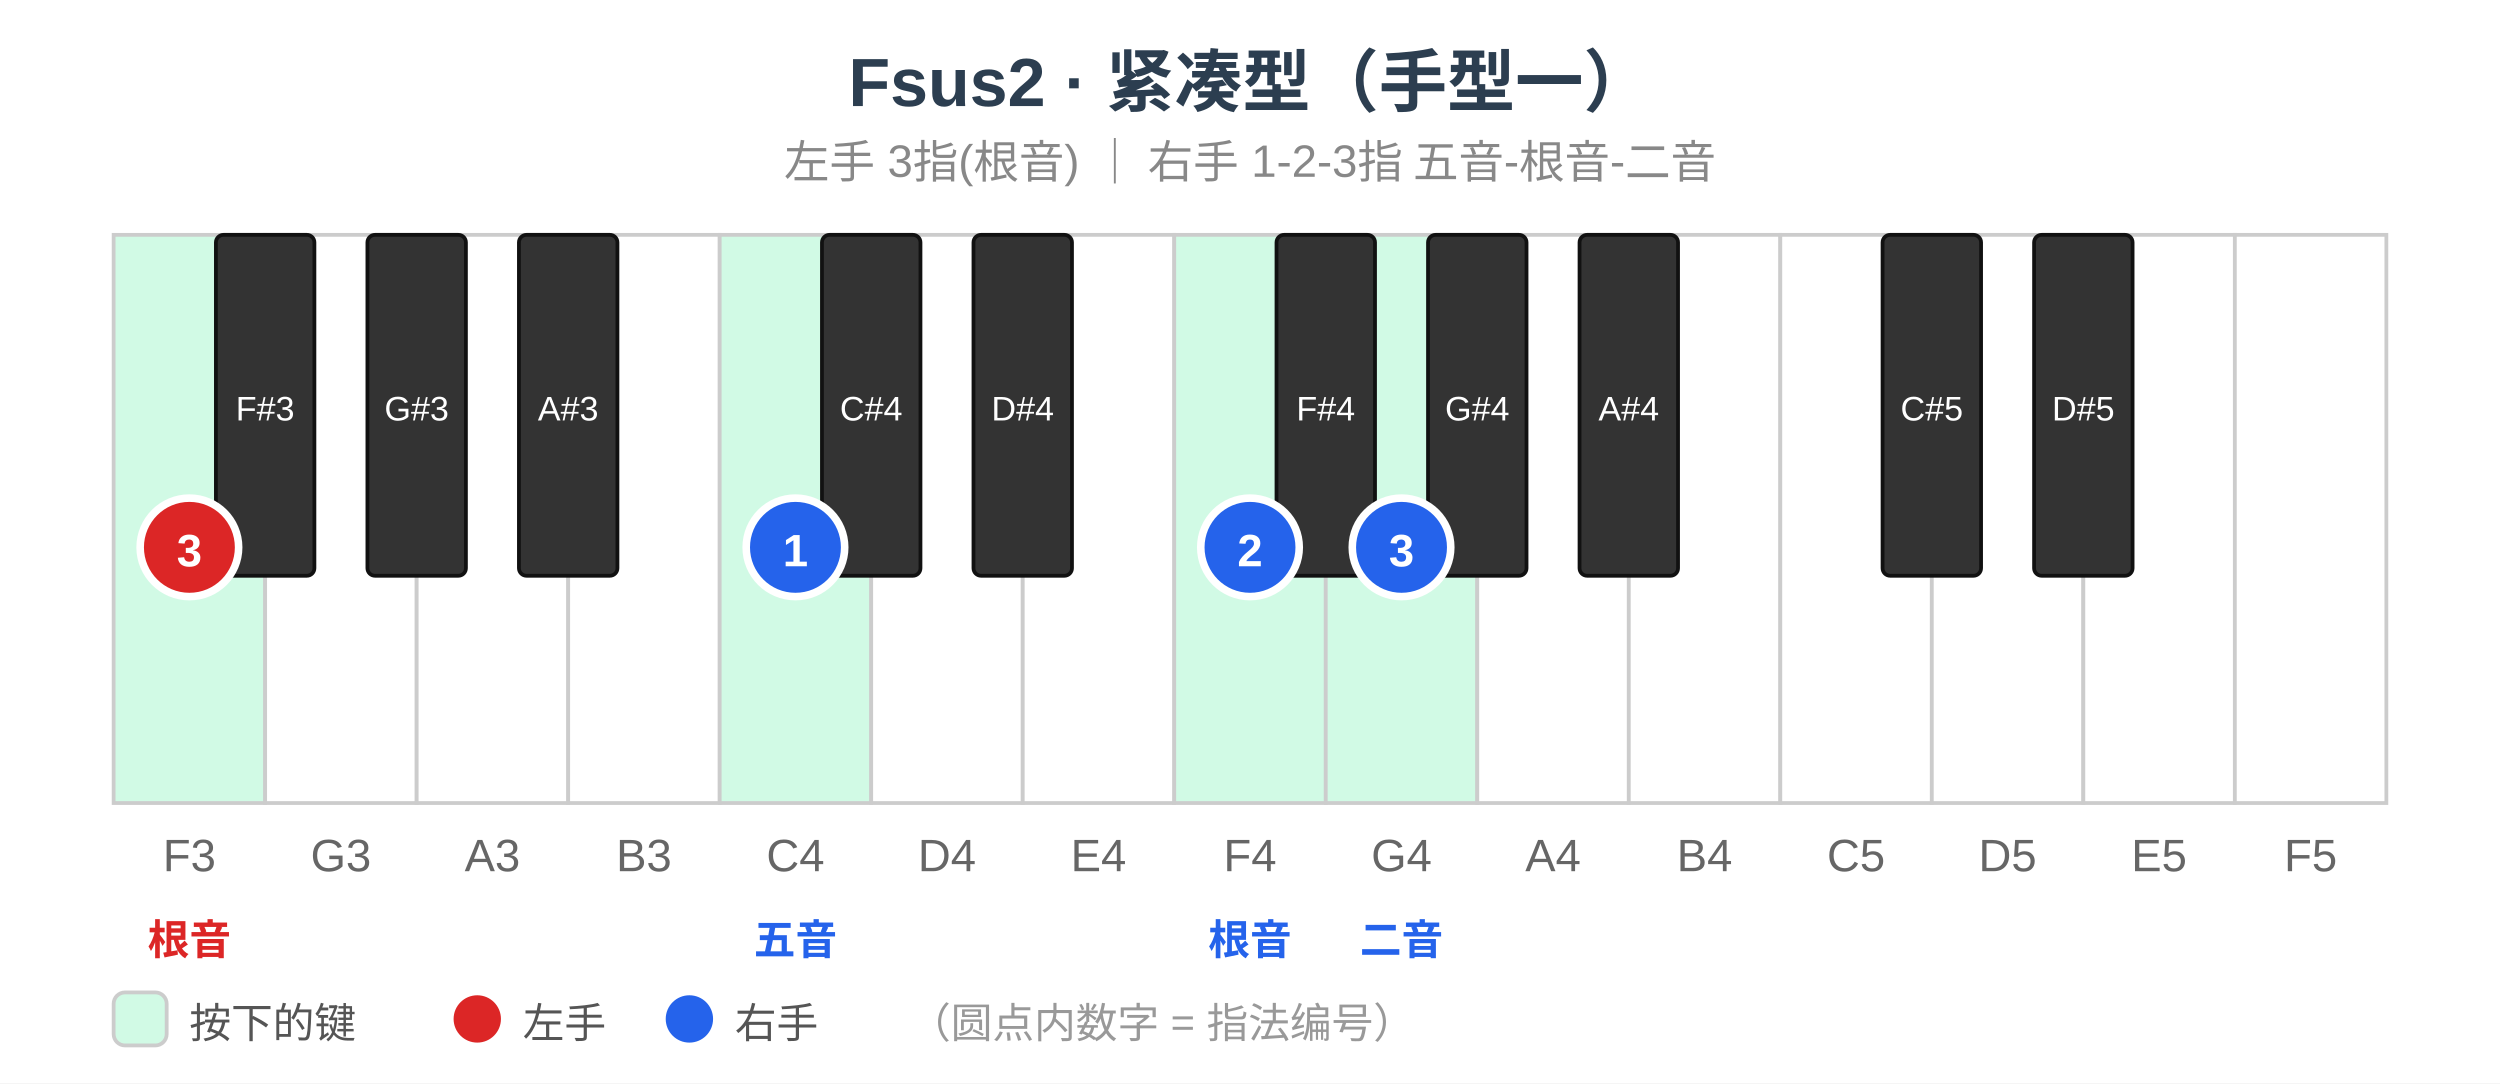
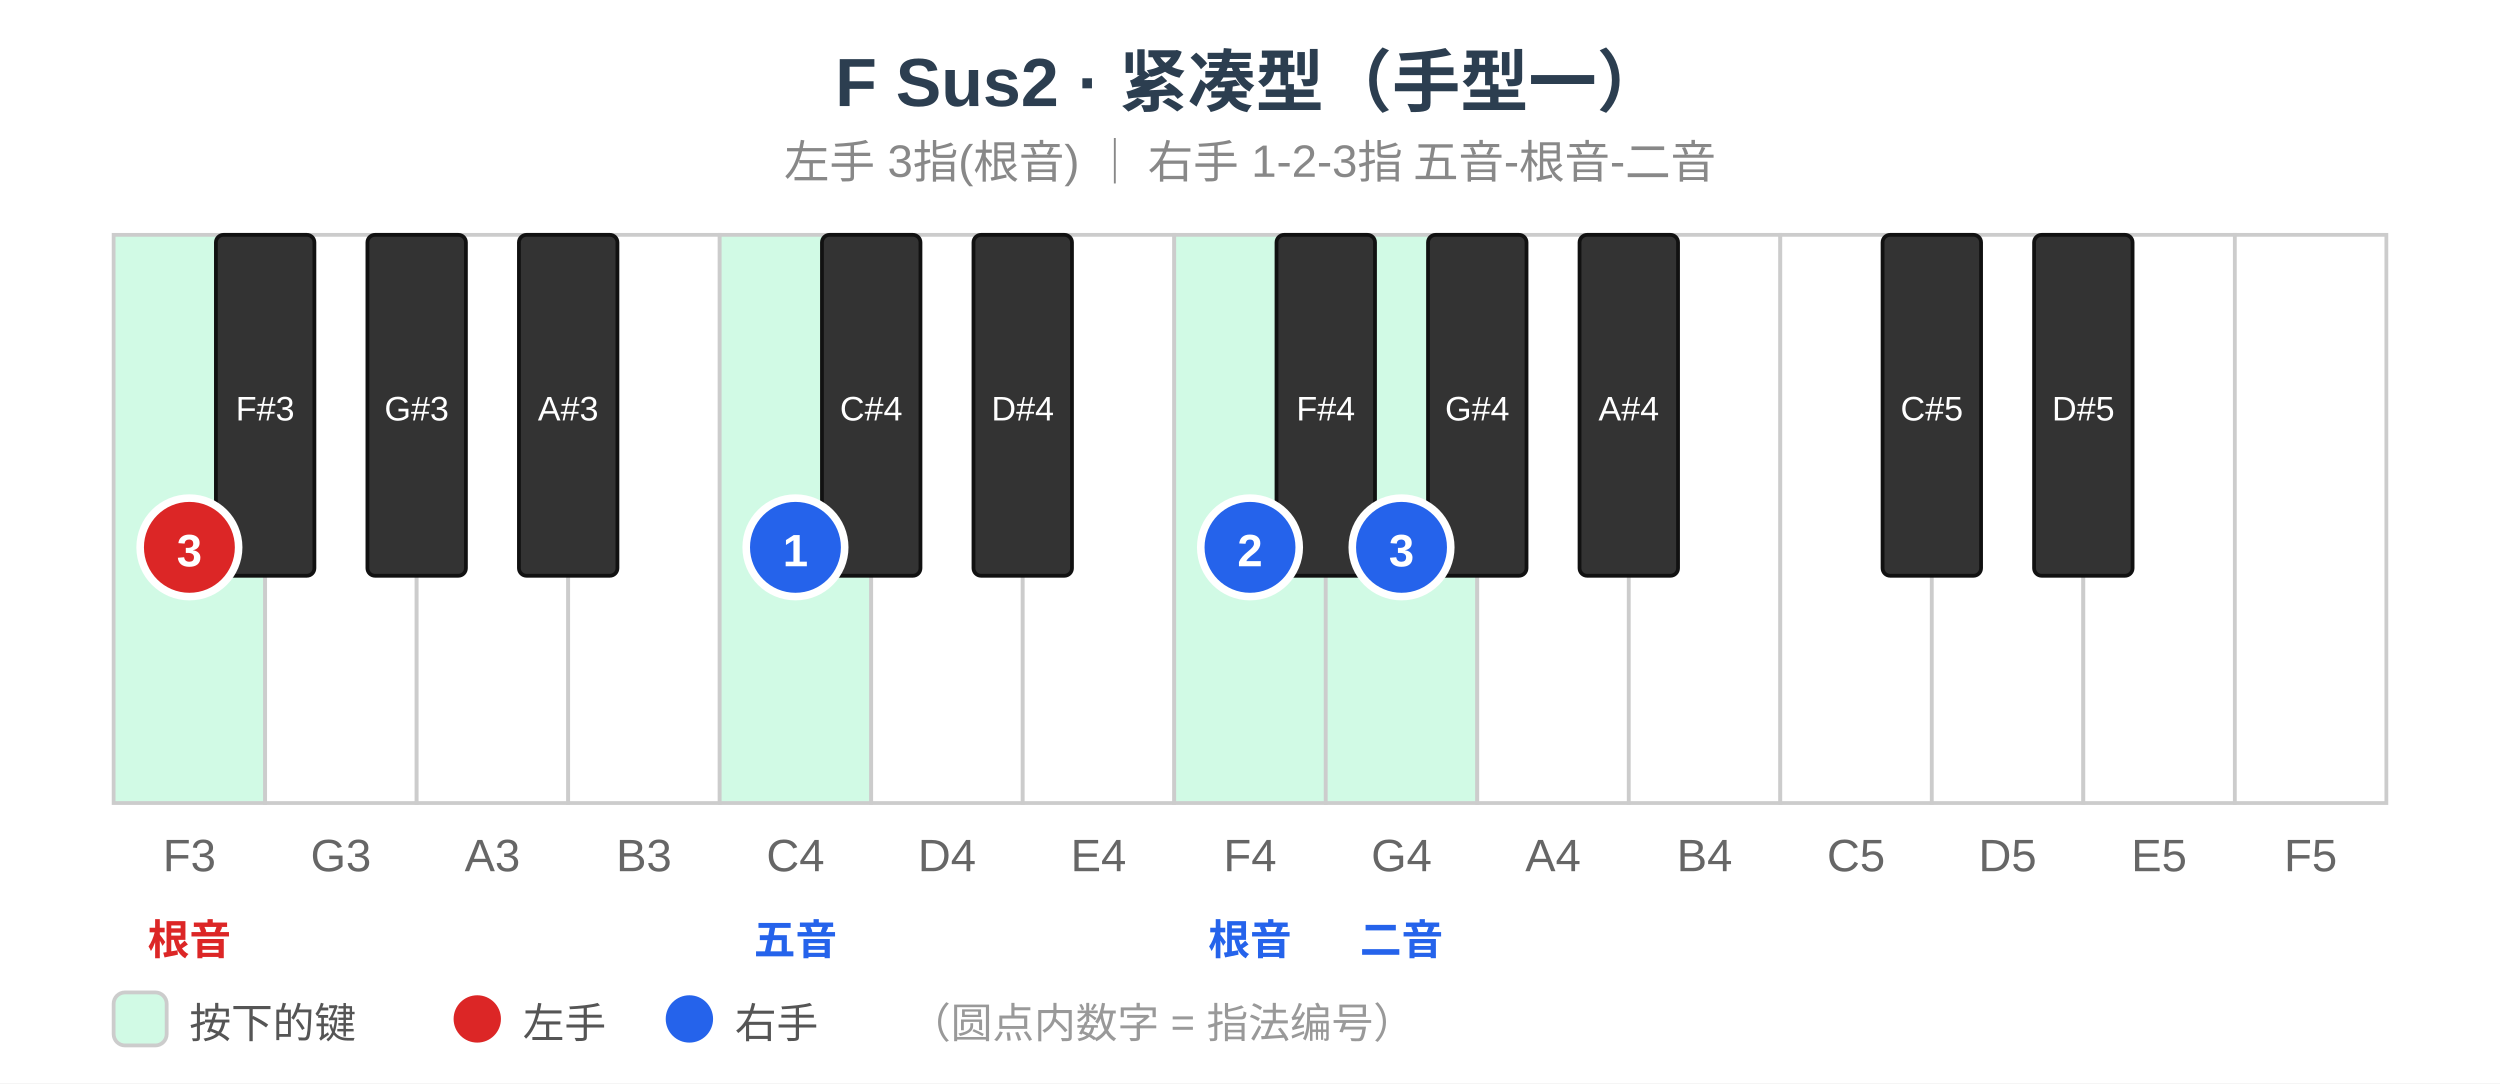
<svg xmlns="http://www.w3.org/2000/svg" viewBox="0 0 660 286" width="660" height="286">
  <rect width="660" height="286" fill="#ffffff" />
-   <text x="330.0" y="28" text-anchor="middle" font-family="Arial,sans-serif" font-size="18" font-weight="bold" fill="#2c3e50">Fsus2 · 紧凑型（手型一）</text>
+   <text x="330.0" y="28" text-anchor="middle" font-family="Arial,sans-serif" font-size="18" font-weight="bold" fill="#2c3e50">F Sus2 · 紧凑型（手型一）</text>
  <text x="330.0" y="47" text-anchor="middle" font-family="Arial,sans-serif" font-size="12" fill="#888">左手 3指(根音) ｜ 右手 1-2-3指 五音-根音-二音</text>
  <rect x="30.0" y="62" width="40" height="150" fill="#d1fae5" stroke="#ccc" stroke-width="1" />
  <text x="50.0" y="230" text-anchor="middle" font-family="Arial,sans-serif" font-size="12" fill="#666">F3</text>
  <rect x="70.0" y="62" width="40" height="150" fill="white" stroke="#ccc" stroke-width="1" />
  <text x="90.0" y="230" text-anchor="middle" font-family="Arial,sans-serif" font-size="12" fill="#666">G3</text>
  <rect x="110.0" y="62" width="40" height="150" fill="white" stroke="#ccc" stroke-width="1" />
  <text x="130.0" y="230" text-anchor="middle" font-family="Arial,sans-serif" font-size="12" fill="#666">A3</text>
  <rect x="150.0" y="62" width="40" height="150" fill="white" stroke="#ccc" stroke-width="1" />
  <text x="170.0" y="230" text-anchor="middle" font-family="Arial,sans-serif" font-size="12" fill="#666">B3</text>
  <rect x="190.0" y="62" width="40" height="150" fill="#d1fae5" stroke="#ccc" stroke-width="1" />
  <text x="210.0" y="230" text-anchor="middle" font-family="Arial,sans-serif" font-size="12" fill="#666">C4</text>
  <rect x="230.0" y="62" width="40" height="150" fill="white" stroke="#ccc" stroke-width="1" />
  <text x="250.0" y="230" text-anchor="middle" font-family="Arial,sans-serif" font-size="12" fill="#666">D4</text>
  <rect x="270.0" y="62" width="40" height="150" fill="white" stroke="#ccc" stroke-width="1" />
  <text x="290.0" y="230" text-anchor="middle" font-family="Arial,sans-serif" font-size="12" fill="#666">E4</text>
  <rect x="310.0" y="62" width="40" height="150" fill="#d1fae5" stroke="#ccc" stroke-width="1" />
  <text x="330.0" y="230" text-anchor="middle" font-family="Arial,sans-serif" font-size="12" fill="#666">F4</text>
  <rect x="350.0" y="62" width="40" height="150" fill="#d1fae5" stroke="#ccc" stroke-width="1" />
  <text x="370.0" y="230" text-anchor="middle" font-family="Arial,sans-serif" font-size="12" fill="#666">G4</text>
  <rect x="390.0" y="62" width="40" height="150" fill="white" stroke="#ccc" stroke-width="1" />
  <text x="410.0" y="230" text-anchor="middle" font-family="Arial,sans-serif" font-size="12" fill="#666">A4</text>
  <rect x="430.0" y="62" width="40" height="150" fill="white" stroke="#ccc" stroke-width="1" />
  <text x="450.0" y="230" text-anchor="middle" font-family="Arial,sans-serif" font-size="12" fill="#666">B4</text>
  <rect x="470.0" y="62" width="40" height="150" fill="white" stroke="#ccc" stroke-width="1" />
  <text x="490.0" y="230" text-anchor="middle" font-family="Arial,sans-serif" font-size="12" fill="#666">C5</text>
  <rect x="510.0" y="62" width="40" height="150" fill="white" stroke="#ccc" stroke-width="1" />
  <text x="530.0" y="230" text-anchor="middle" font-family="Arial,sans-serif" font-size="12" fill="#666">D5</text>
  <rect x="550.0" y="62" width="40" height="150" fill="white" stroke="#ccc" stroke-width="1" />
  <text x="570.0" y="230" text-anchor="middle" font-family="Arial,sans-serif" font-size="12" fill="#666">E5</text>
  <rect x="590.0" y="62" width="40" height="150" fill="white" stroke="#ccc" stroke-width="1" />
  <text x="610.0" y="230" text-anchor="middle" font-family="Arial,sans-serif" font-size="12" fill="#666">F5</text>
  <rect x="57.0" y="62" width="26" height="90" fill="#333" stroke="#111" stroke-width="1" rx="2" />
  <text x="70.0" y="111.0" text-anchor="middle" font-family="Arial,sans-serif" font-size="9" fill="#fff">F#3</text>
  <rect x="97.0" y="62" width="26" height="90" fill="#333" stroke="#111" stroke-width="1" rx="2" />
  <text x="110.0" y="111.0" text-anchor="middle" font-family="Arial,sans-serif" font-size="9" fill="#fff">G#3</text>
  <rect x="137.0" y="62" width="26" height="90" fill="#333" stroke="#111" stroke-width="1" rx="2" />
  <text x="150.0" y="111.0" text-anchor="middle" font-family="Arial,sans-serif" font-size="9" fill="#fff">A#3</text>
  <rect x="217.0" y="62" width="26" height="90" fill="#333" stroke="#111" stroke-width="1" rx="2" />
  <text x="230.0" y="111.0" text-anchor="middle" font-family="Arial,sans-serif" font-size="9" fill="#fff">C#4</text>
  <rect x="257.0" y="62" width="26" height="90" fill="#333" stroke="#111" stroke-width="1" rx="2" />
  <text x="270.0" y="111.0" text-anchor="middle" font-family="Arial,sans-serif" font-size="9" fill="#fff">D#4</text>
  <rect x="337.0" y="62" width="26" height="90" fill="#333" stroke="#111" stroke-width="1" rx="2" />
  <text x="350.0" y="111.0" text-anchor="middle" font-family="Arial,sans-serif" font-size="9" fill="#fff">F#4</text>
  <rect x="377.0" y="62" width="26" height="90" fill="#333" stroke="#111" stroke-width="1" rx="2" />
  <text x="390.0" y="111.0" text-anchor="middle" font-family="Arial,sans-serif" font-size="9" fill="#fff">G#4</text>
  <rect x="417.0" y="62" width="26" height="90" fill="#333" stroke="#111" stroke-width="1" rx="2" />
  <text x="430.0" y="111.0" text-anchor="middle" font-family="Arial,sans-serif" font-size="9" fill="#fff">A#4</text>
  <rect x="497.0" y="62" width="26" height="90" fill="#333" stroke="#111" stroke-width="1" rx="2" />
  <text x="510.0" y="111.0" text-anchor="middle" font-family="Arial,sans-serif" font-size="9" fill="#fff">C#5</text>
  <rect x="537.0" y="62" width="26" height="90" fill="#333" stroke="#111" stroke-width="1" rx="2" />
  <text x="550.0" y="111.0" text-anchor="middle" font-family="Arial,sans-serif" font-size="9" fill="#fff">D#5</text>
  <circle cx="50.0" cy="144.5" r="13" fill="#dc2626" stroke="white" stroke-width="2" />
  <text x="50.0" y="149.5" text-anchor="middle" font-family="Arial,sans-serif" font-size="12" font-weight="bold" fill="white">3</text>
  <text x="50.0" y="252" text-anchor="middle" font-family="Arial,sans-serif" font-size="11" font-weight="bold" fill="#dc2626">根音</text>
  <circle cx="210.0" cy="144.5" r="13" fill="#2563eb" stroke="white" stroke-width="2" />
  <text x="210.0" y="149.5" text-anchor="middle" font-family="Arial,sans-serif" font-size="12" font-weight="bold" fill="white">1</text>
  <text x="210.0" y="252" text-anchor="middle" font-family="Arial,sans-serif" font-size="11" font-weight="bold" fill="#2563eb">五音</text>
  <circle cx="330.0" cy="144.5" r="13" fill="#2563eb" stroke="white" stroke-width="2" />
  <text x="330.0" y="149.5" text-anchor="middle" font-family="Arial,sans-serif" font-size="12" font-weight="bold" fill="white">2</text>
  <text x="330.0" y="252" text-anchor="middle" font-family="Arial,sans-serif" font-size="11" font-weight="bold" fill="#2563eb">根音</text>
  <circle cx="370.0" cy="144.5" r="13" fill="#2563eb" stroke="white" stroke-width="2" />
  <text x="370.0" y="149.5" text-anchor="middle" font-family="Arial,sans-serif" font-size="12" font-weight="bold" fill="white">3</text>
  <text x="370.0" y="252" text-anchor="middle" font-family="Arial,sans-serif" font-size="11" font-weight="bold" fill="#2563eb">二音</text>
  <rect x="30.0" y="262" width="14" height="14" rx="3" fill="#d1fae5" stroke="#ccc" stroke-width="1" />
  <text x="50.0" y="274" font-family="Arial,sans-serif" font-size="11" fill="#555">按下的键</text>
  <circle cx="126.0" cy="269" r="7" fill="#dc2626" stroke="white" stroke-width="1.5" />
  <text x="138.0" y="274" font-family="Arial,sans-serif" font-size="11" fill="#555">左手</text>
  <circle cx="182.0" cy="269" r="7" fill="#2563eb" stroke="white" stroke-width="1.5" />
  <text x="194.0" y="274" font-family="Arial,sans-serif" font-size="11" fill="#555">右手</text>
  <text x="240.0" y="274" font-family="Arial,sans-serif" font-size="11" fill="#999">（圆点内数字 = 指法编号）</text>
</svg>
